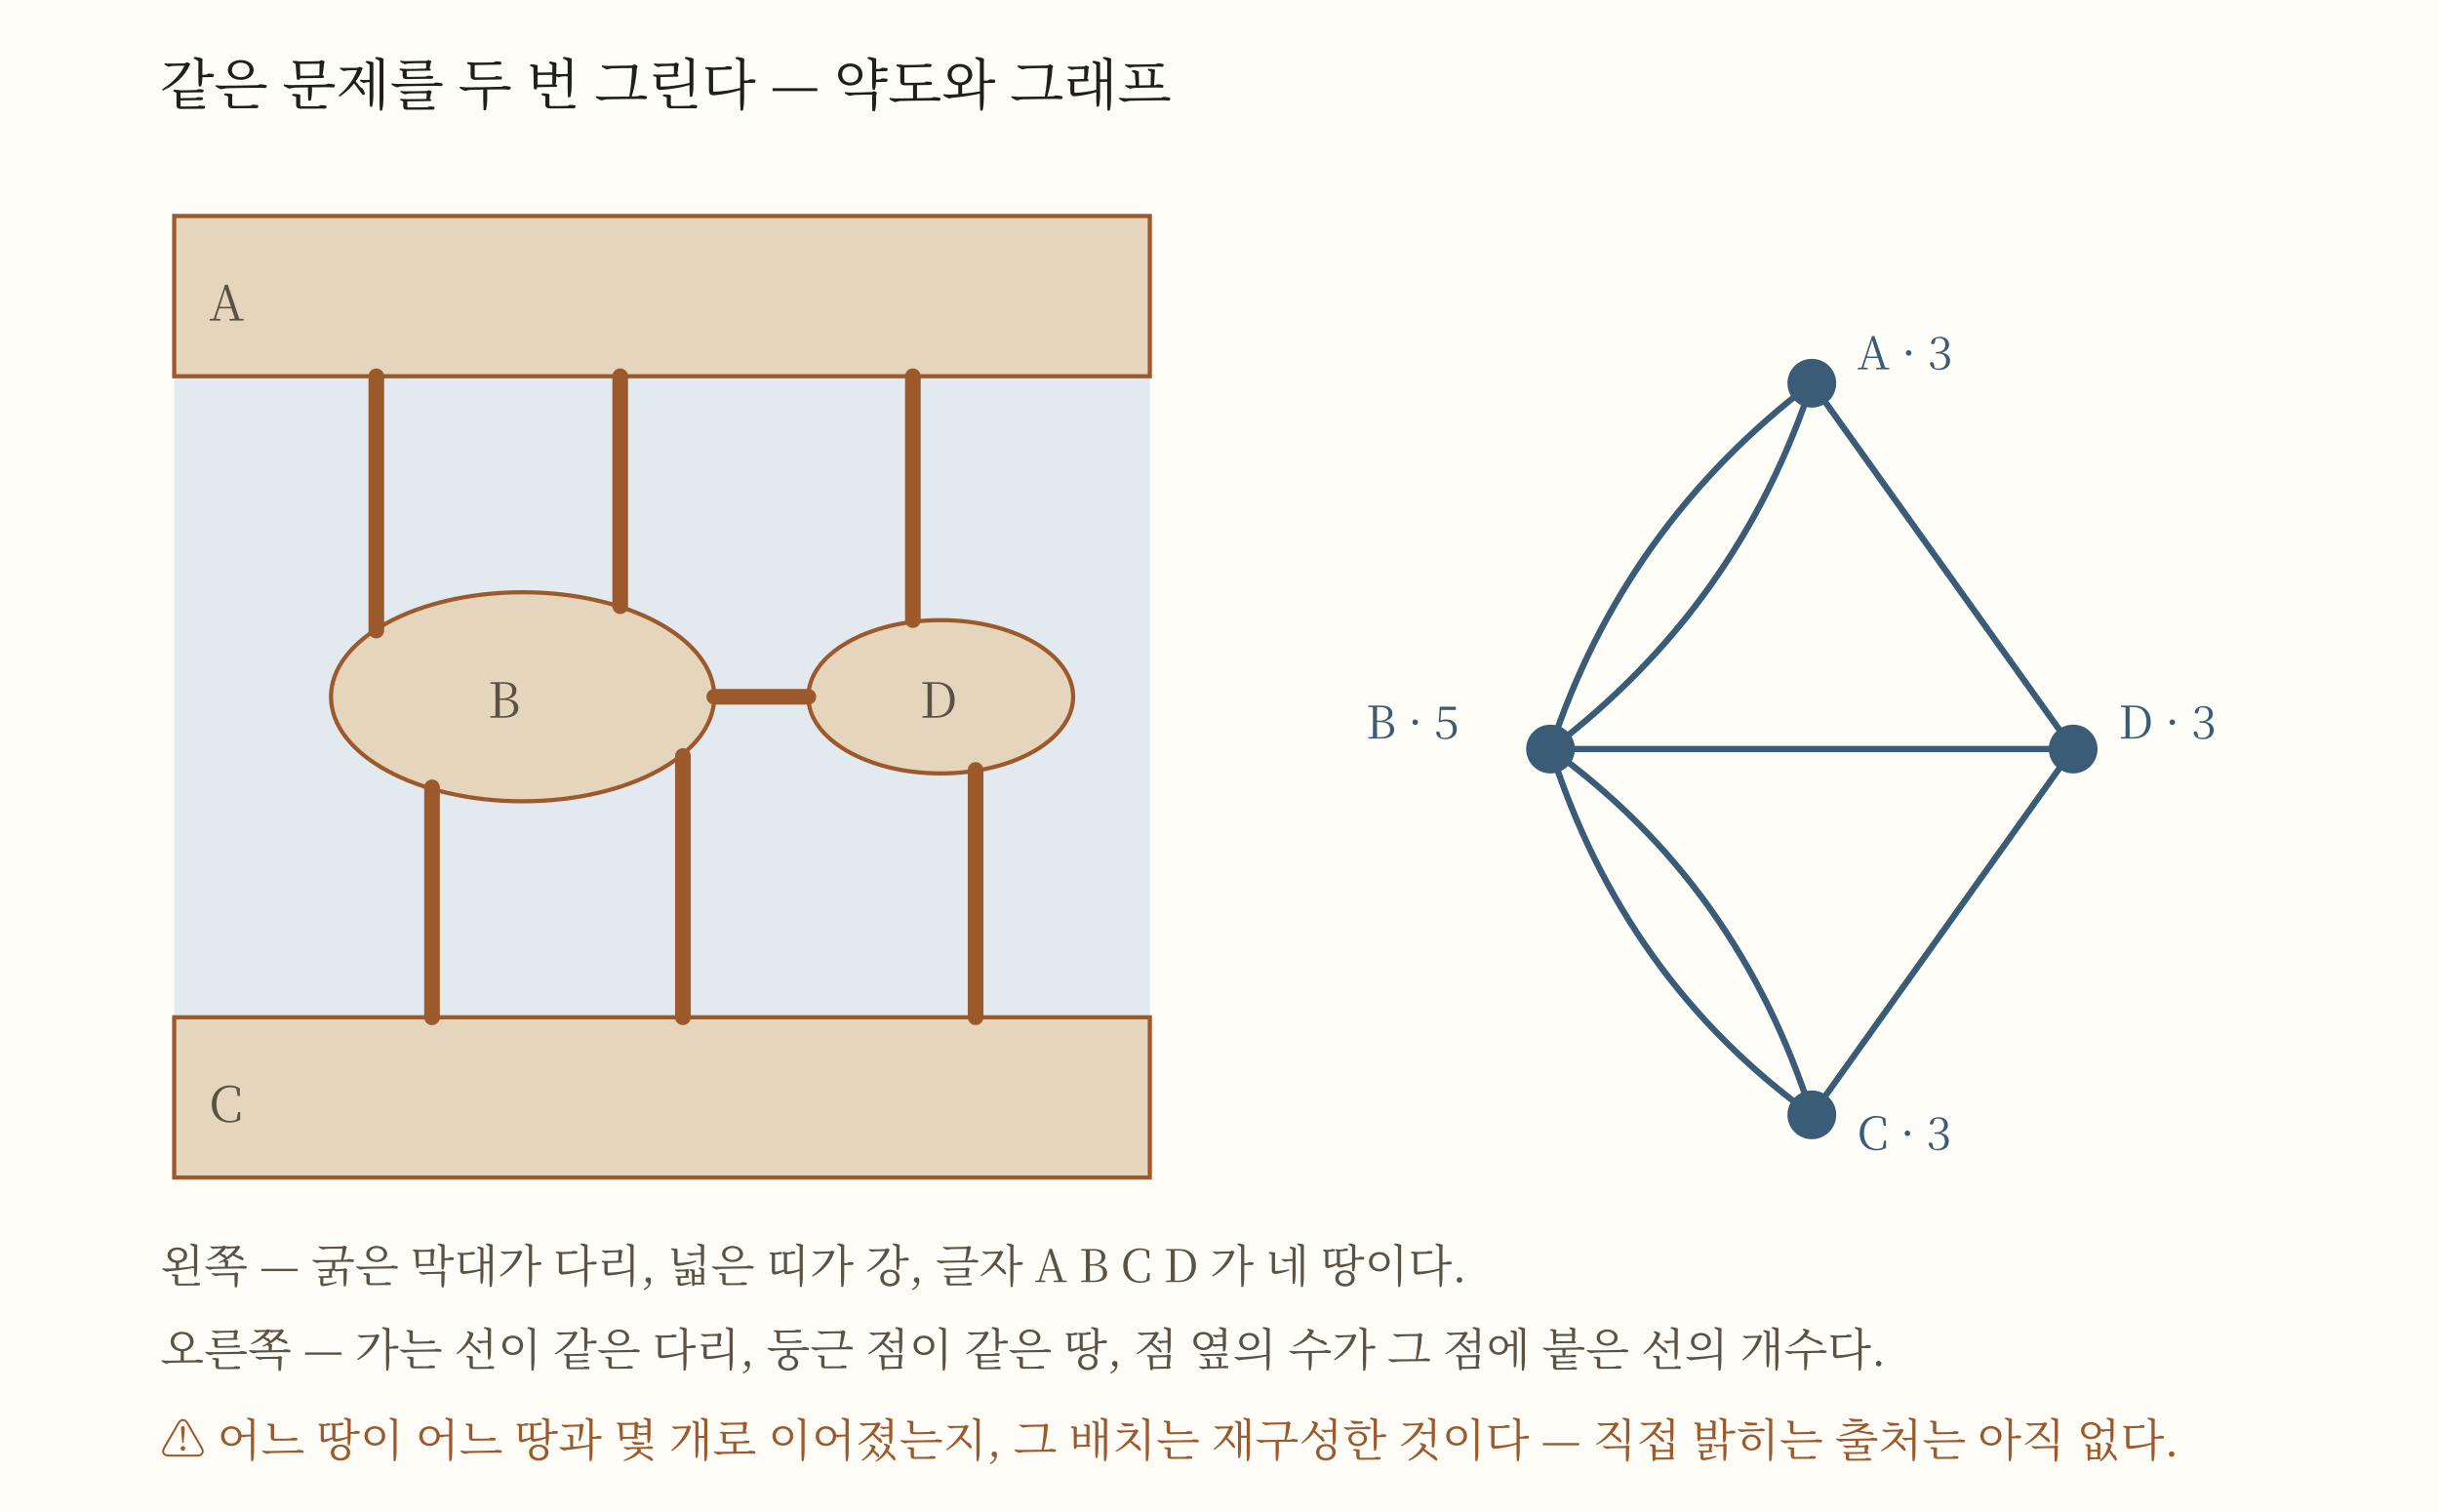
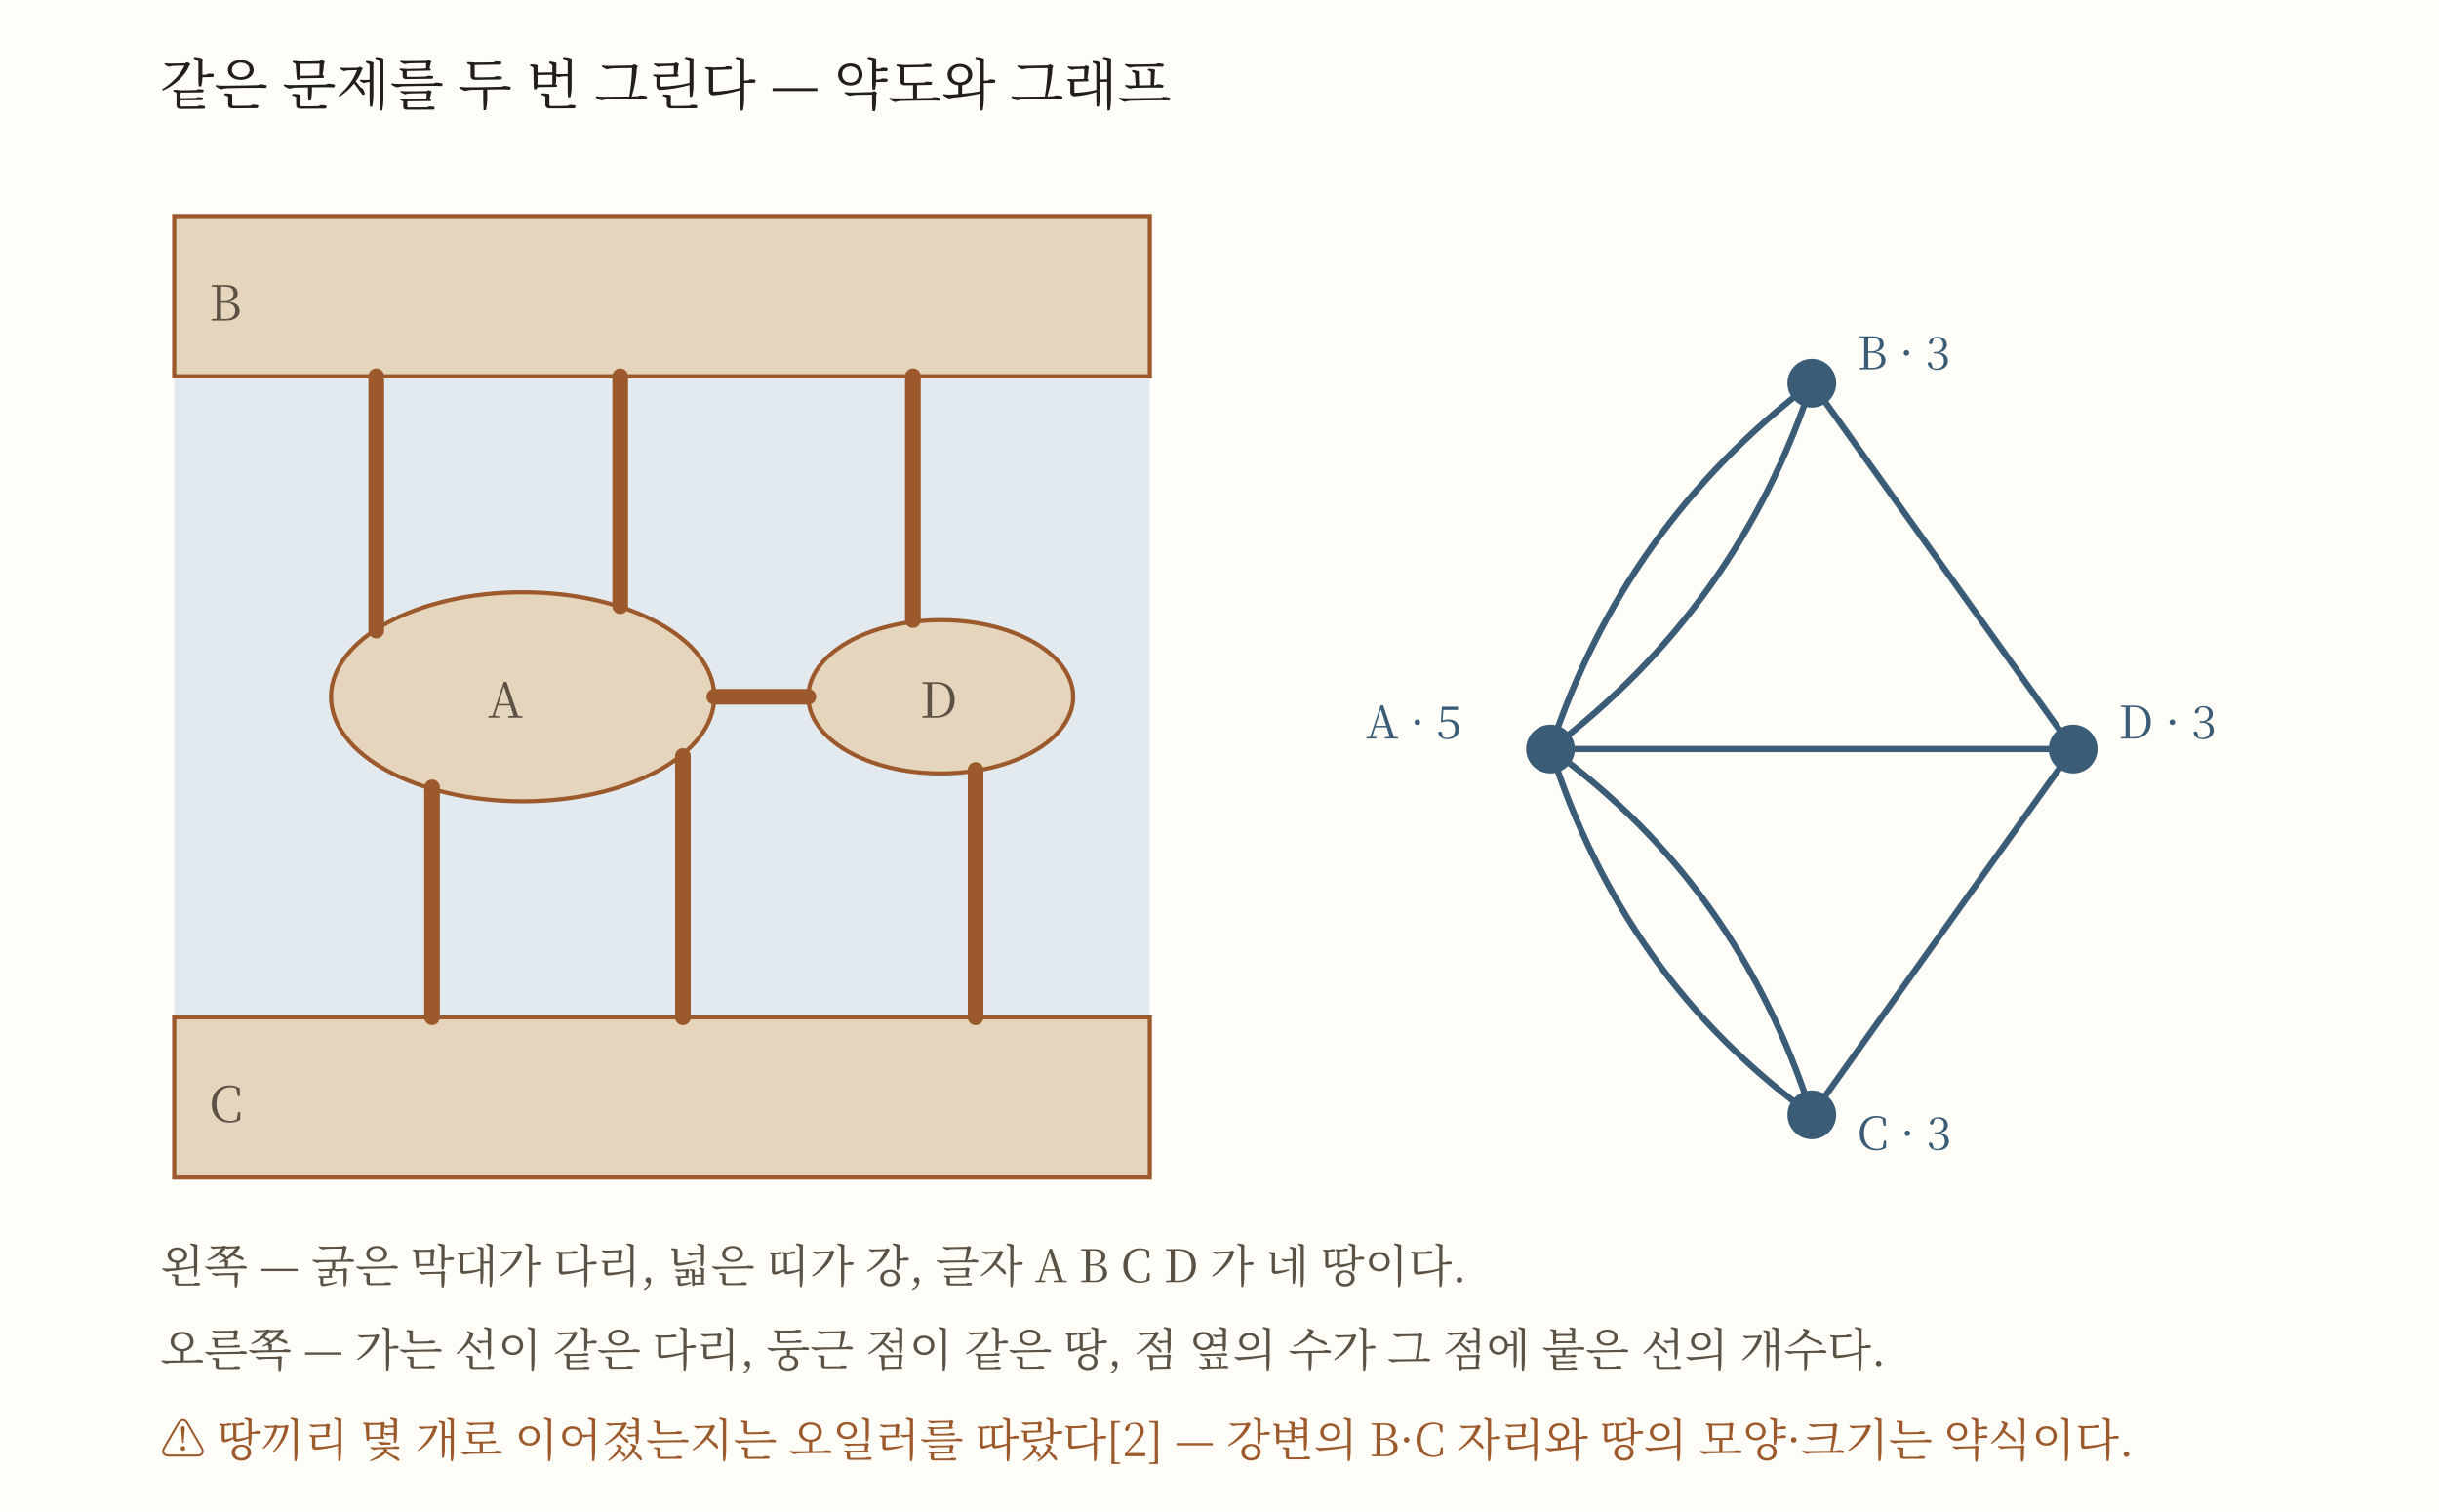
- <svg xmlns="http://www.w3.org/2000/svg" viewBox="0 0 700 434" role="img" aria-label="그림 위쪽에 「같은 문제를 두 번 그린다 — 약도와 그래프」라는 표제가 있다. 왼쪽은 쾨니히스베르크의 약도다. 위와 아래에 강변 땅이 가로로 길게 있고 그 사이를 넓은 띠로 칠한 강이 지난다. 강 안에 섬이 둘 있는데 왼쪽 섬이 더 크다. 네 땅에 각각 A, B, C, D 라고 적혀 있다. A 는 위 강변, B 는 큰 섬, C 는 아래 강변, D 는 작은 섬이다. 땅과 땅을 잇는 굵은 막대가 일곱 개 있다. A 와 B 사이에 둘, C 와 B 사이에 둘, A 와 D 사이에 하나, C 와 D 사이에 하나, B 와 D 사이에 하나다. 막대는 서로 다른 자리에 놓여 하나씩 셀 수 있다. 오른쪽은 같은 것을 점과 선으로 바꾼 그림이다. 점이 넷이고 왼쪽 약도와 같은 자리에 A, B, C, D 로 놓였다. 점을 잇는 가는 선이 일곱이며, 선이 둘인 자리는 두 줄로 휘어 그렸다. 점 옆에 그 점에 붙은 선의 개수가 적혀 있는데 A 는 3, B 는 5, C 는 3, D 는 3 이다. 그림 아래에는 부호 설명이 있다. 왼쪽은 굵은 막대가 다리, 넓은 띠가 강, 글자 A B C D 가 네 땅이라는 것이고, 오른쪽은 가는 선이 같은 다리, 둥근 점이 같은 땅, 점 옆의 수가 그 점에 붙은 선의 개수라는 것이다. 그림 맨 아래에는 단서가 있다. 어느 땅이 어느 땅과 몇 개의 다리로 이어졌는지 그 배치는 널리 쓰이는 그림을 따라 재구성한 것이며, 직접 밝히는 출처는 아직 없다는 것이다">
+ <svg xmlns="http://www.w3.org/2000/svg" viewBox="0 0 700 434" role="img" aria-label="그림 위쪽에 「같은 문제를 두 번 그린다 — 약도와 그래프」라는 표제가 있다. 왼쪽은 쾨니히스베르크의 약도다. 위와 아래에 강변 땅이 가로로 길게 있고 그 사이를 넓은 띠로 칠한 강이 지난다. 강 안에 섬이 둘 있는데 왼쪽 섬이 더 크다. 네 땅에 각각 A, B, C, D 라고 적혀 있다. A 는 왼쪽 섬, B 는 위 강변, C 는 아래 강변, D 는 오른쪽 섬이다. 땅과 땅을 잇는 굵은 막대가 일곱 개 있다. A 와 B 사이에 둘, A 와 C 사이에 둘, A 와 D 사이에 하나, B 와 D 사이에 하나, C 와 D 사이에 하나다. 막대는 서로 다른 자리에 놓여 하나씩 셀 수 있다. 오른쪽은 같은 것을 점과 선으로 바꾼 그림이다. 점이 넷이고 왼쪽 약도와 같은 자리에 A, B, C, D 로 놓였다. 점을 잇는 가는 선이 일곱이며, 선이 둘인 자리는 두 줄로 휘어 그렸다. 점 옆에 그 점에 붙은 선의 개수가 적혀 있는데 A 는 5, B 는 3, C 는 3, D 는 3 이다. 그림 아래에는 부호 설명이 있다. 왼쪽은 굵은 막대가 다리, 넓은 띠가 강, 글자 A B C D 가 네 땅이라는 것이고, 오른쪽은 가는 선이 같은 다리, 둥근 점이 같은 땅, 점 옆의 수가 그 점에 붙은 선의 개수라는 것이다. 그림 맨 아래에는 단서가 있다. 어느 땅이 어느 땅과 몇 개의 다리로 이어졌는지는 출처 2번이 옮긴 오일러의 논문을 따랐고, 두 강변 가운데 어느 쪽을 B 로 둘지와 땅의 모양과 크기는 약식이라는 것이다">
  <style>
    text{font-family:EB Garamond, Georgia, 'Noto Serif KR', 'Noto Serif CJK KR', NanumMyeongjo, Batang, AppleMyungjo, serif;
         font-variant-numeric:lining-nums;font-feature-settings:"lnum" 1;fill:#221E18;}
    .dim{fill:#5B5245;} .blue{fill:#3A5C77;} .sien{fill:#9C5A2C;} .ax{fill:#8A7F6E;}
    .land{fill:#E6D5BD;stroke:#9C5A2C;stroke-width:1.2;}
    .bridge{stroke:#9C5A2C;stroke-width:4.5;stroke-linecap:round;}
    .edge{stroke:#3A5C77;stroke-width:1.8;fill:none;}
  </style>
  <rect width="700" height="434" fill="#FFFDF7" />
  <text x="46" y="30" font-size="16">같은 문제를 두 번 그린다 — 약도와 그래프</text>
  <rect x="50" y="108" width="280" height="184" fill="#E3EAEF" />
  <rect x="50" y="62" width="280" height="46" class="land" />
  <rect x="50" y="292" width="280" height="46" class="land" />
  <ellipse cx="150" cy="200" rx="55" ry="30" class="land" />
  <ellipse cx="270" cy="200" rx="38" ry="22" class="land" />
  <line x1="108" y1="108" x2="108" y2="181" class="bridge" />
  <line x1="178" y1="108" x2="178" y2="174" class="bridge" />
  <line x1="124" y1="292" x2="124" y2="226" class="bridge" />
  <line x1="196" y1="292" x2="196" y2="217" class="bridge" />
  <line x1="262" y1="108" x2="262" y2="178" class="bridge" />
  <line x1="280" y1="292" x2="280" y2="221" class="bridge" />
  <line x1="205" y1="200" x2="232" y2="200" class="bridge" />
-   <text x="60" y="92" font-size="14" class="dim">A</text>
+   <text x="60" y="92" font-size="14" class="dim">B</text>
  <text x="60" y="322" font-size="14" class="dim">C</text>
-   <text x="140" y="206" font-size="14" class="dim">B</text>
+   <text x="140" y="206" font-size="14" class="dim">A</text>
  <text x="264" y="206" font-size="14" class="dim">D</text>
  <path d="M520,110 Q466,151 445,215" class="edge" />
  <path d="M520,110 Q499,174 445,215" class="edge" />
  <path d="M520,320 Q499,254 445,215" class="edge" />
  <path d="M520,320 Q466,281 445,215" class="edge" />
  <line x1="520" y1="110" x2="595" y2="215" class="edge" />
  <line x1="520" y1="320" x2="595" y2="215" class="edge" />
  <line x1="445" y1="215" x2="595" y2="215" class="edge" />
  <circle cx="520" cy="110" r="7" fill="#3A5C77" />
  <circle cx="445" cy="215" r="7" fill="#3A5C77" />
  <circle cx="595" cy="215" r="7" fill="#3A5C77" />
  <circle cx="520" cy="320" r="7" fill="#3A5C77" />
-   <text x="533" y="106" font-size="13" class="blue">A · 3</text>
-   <text x="392" y="212" font-size="13" class="blue">B · 5</text>
+   <text x="533" y="106" font-size="13" class="blue">B · 3</text>
+   <text x="392" y="212" font-size="13" class="blue">A · 5</text>
  <text x="608" y="212" font-size="13" class="blue">D · 3</text>
  <text x="533" y="330" font-size="13" class="blue">C · 3</text>
  <text x="46" y="368" font-size="13" class="dim">왼쪽 — 굵은 막대가 다리, 넓은 띠가 강, 글자 A B C D 가 네 땅이다.</text>
  <text x="46" y="392" font-size="13" class="dim">오른쪽 — 가는 선이 같은 다리, 둥근 점이 같은 땅, 점 옆의 수가 그 점에 붙은 선의 개수다.</text>
-   <text x="46" y="418" font-size="13" class="sien">⚠ 어느 땅이 어느 땅과 몇 개로 이어졌는지, 그 배치는 재구성한 것이다 — 직접 밝히는 출처는 아직 없다.</text>
+   <text x="46" y="418" font-size="13" class="sien">⚠ 땅끼리 몇 개로 이어졌는지는 오일러를 따랐다[2] — 강변의 B·C 자리와 땅의 모양·크기는 약식이다.</text>
</svg>
